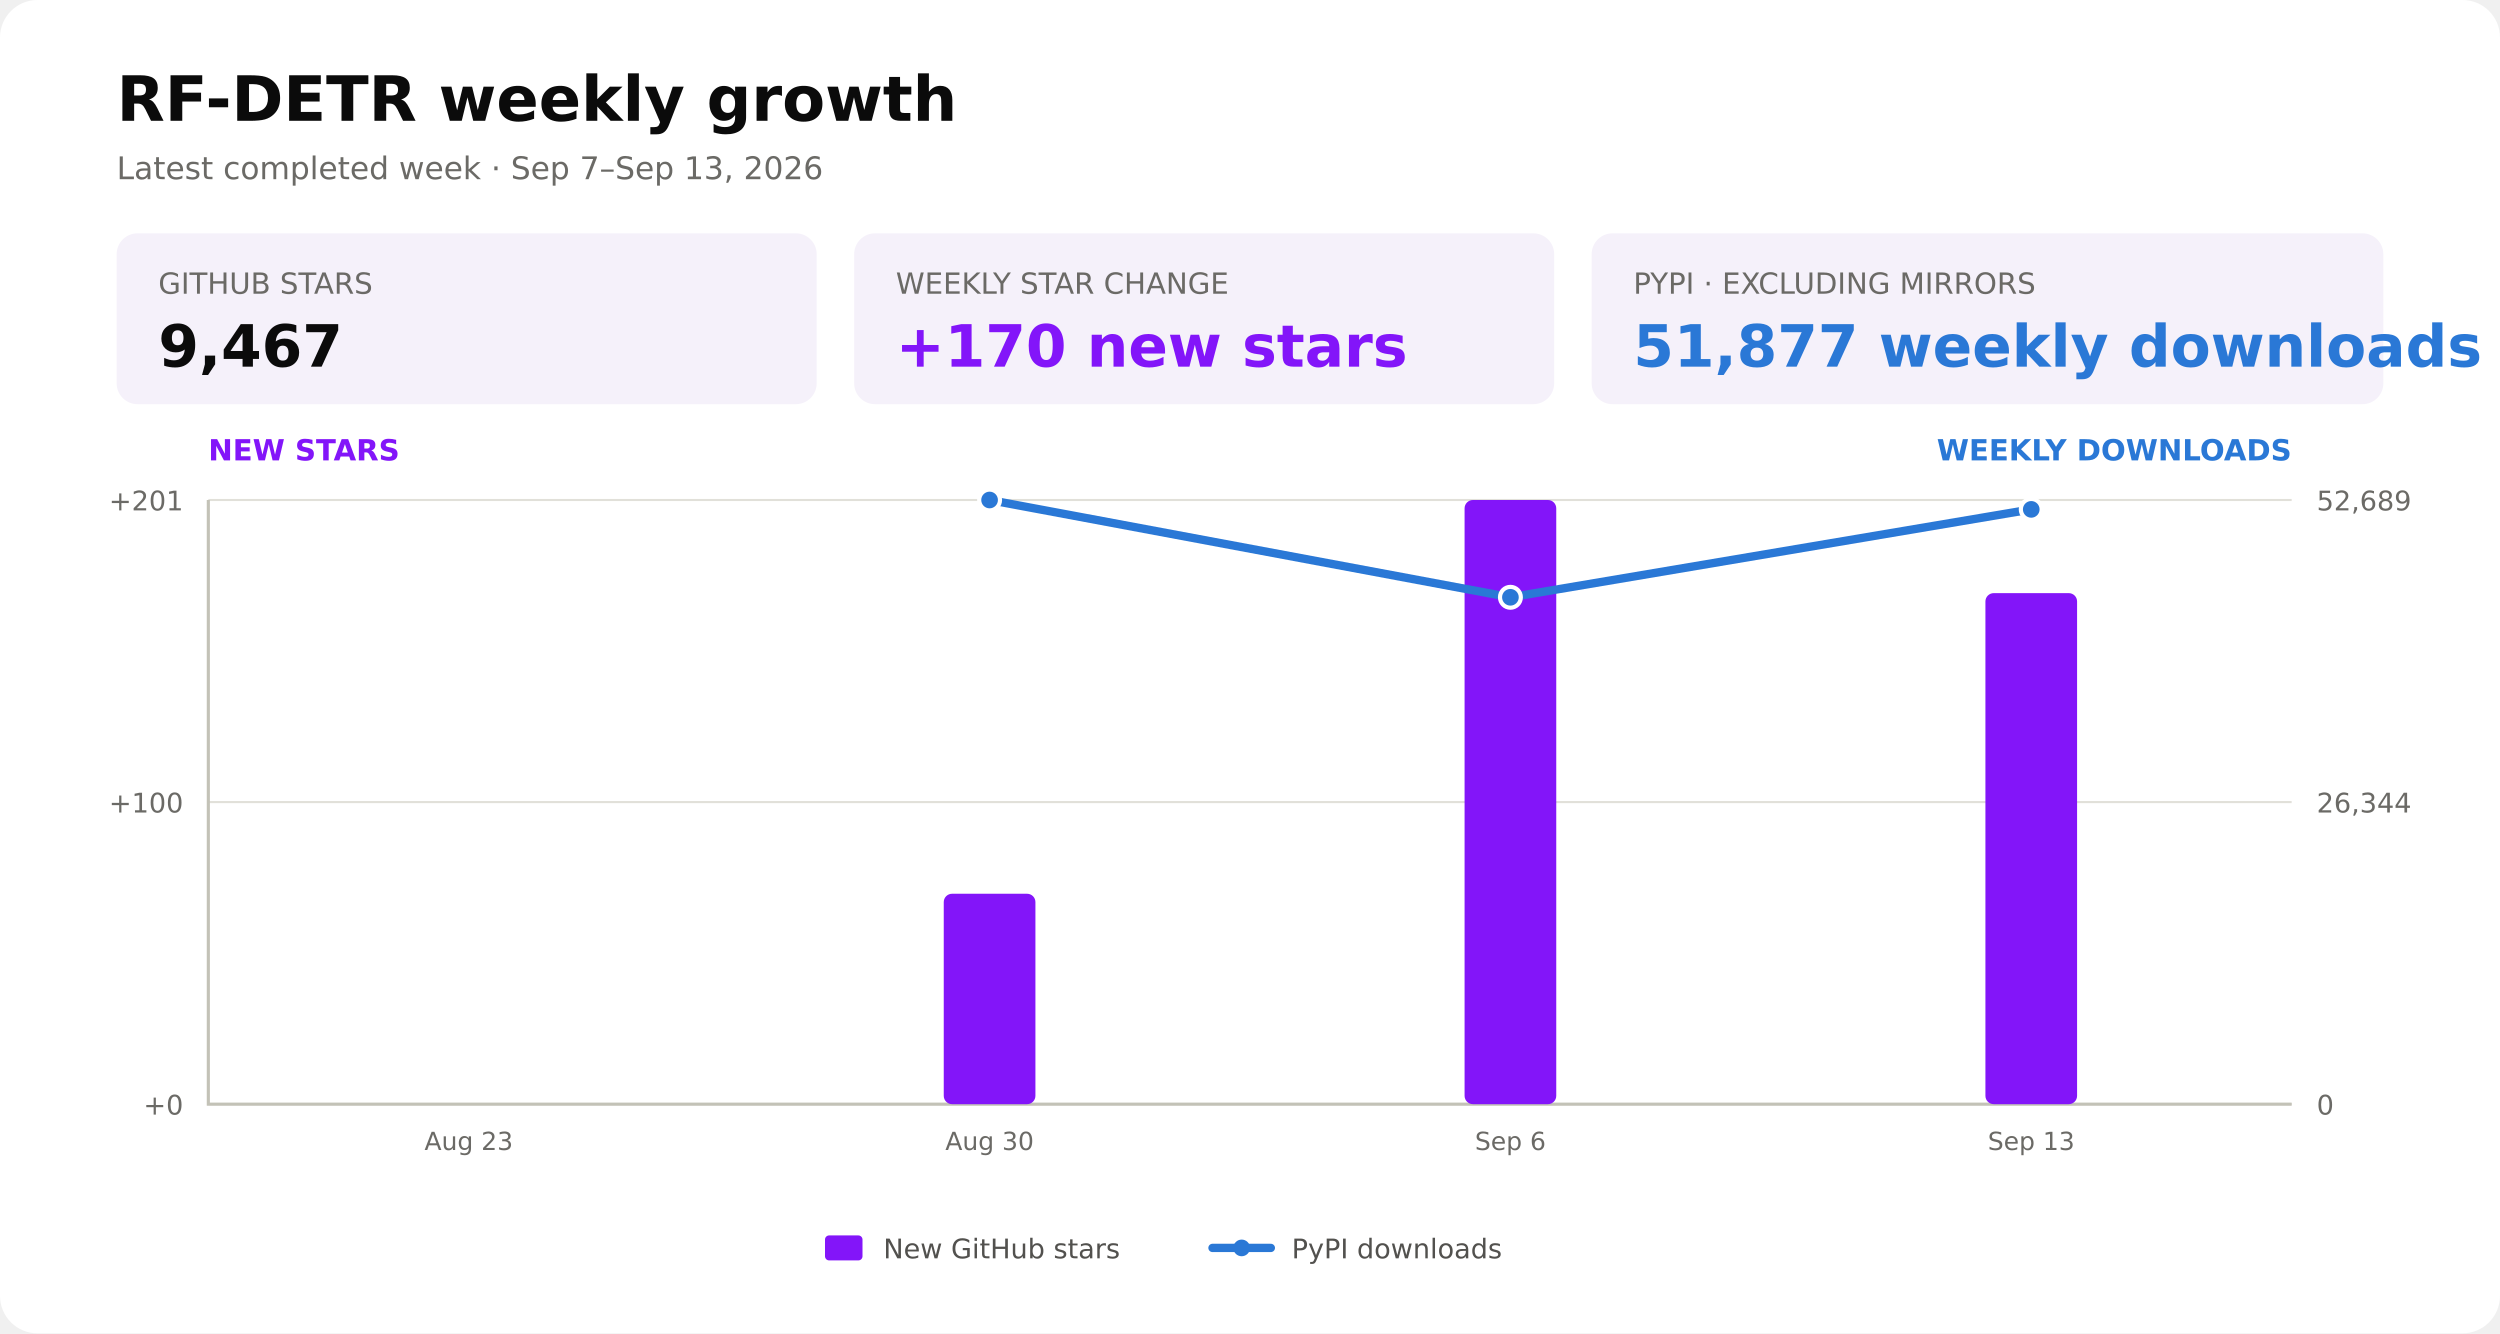
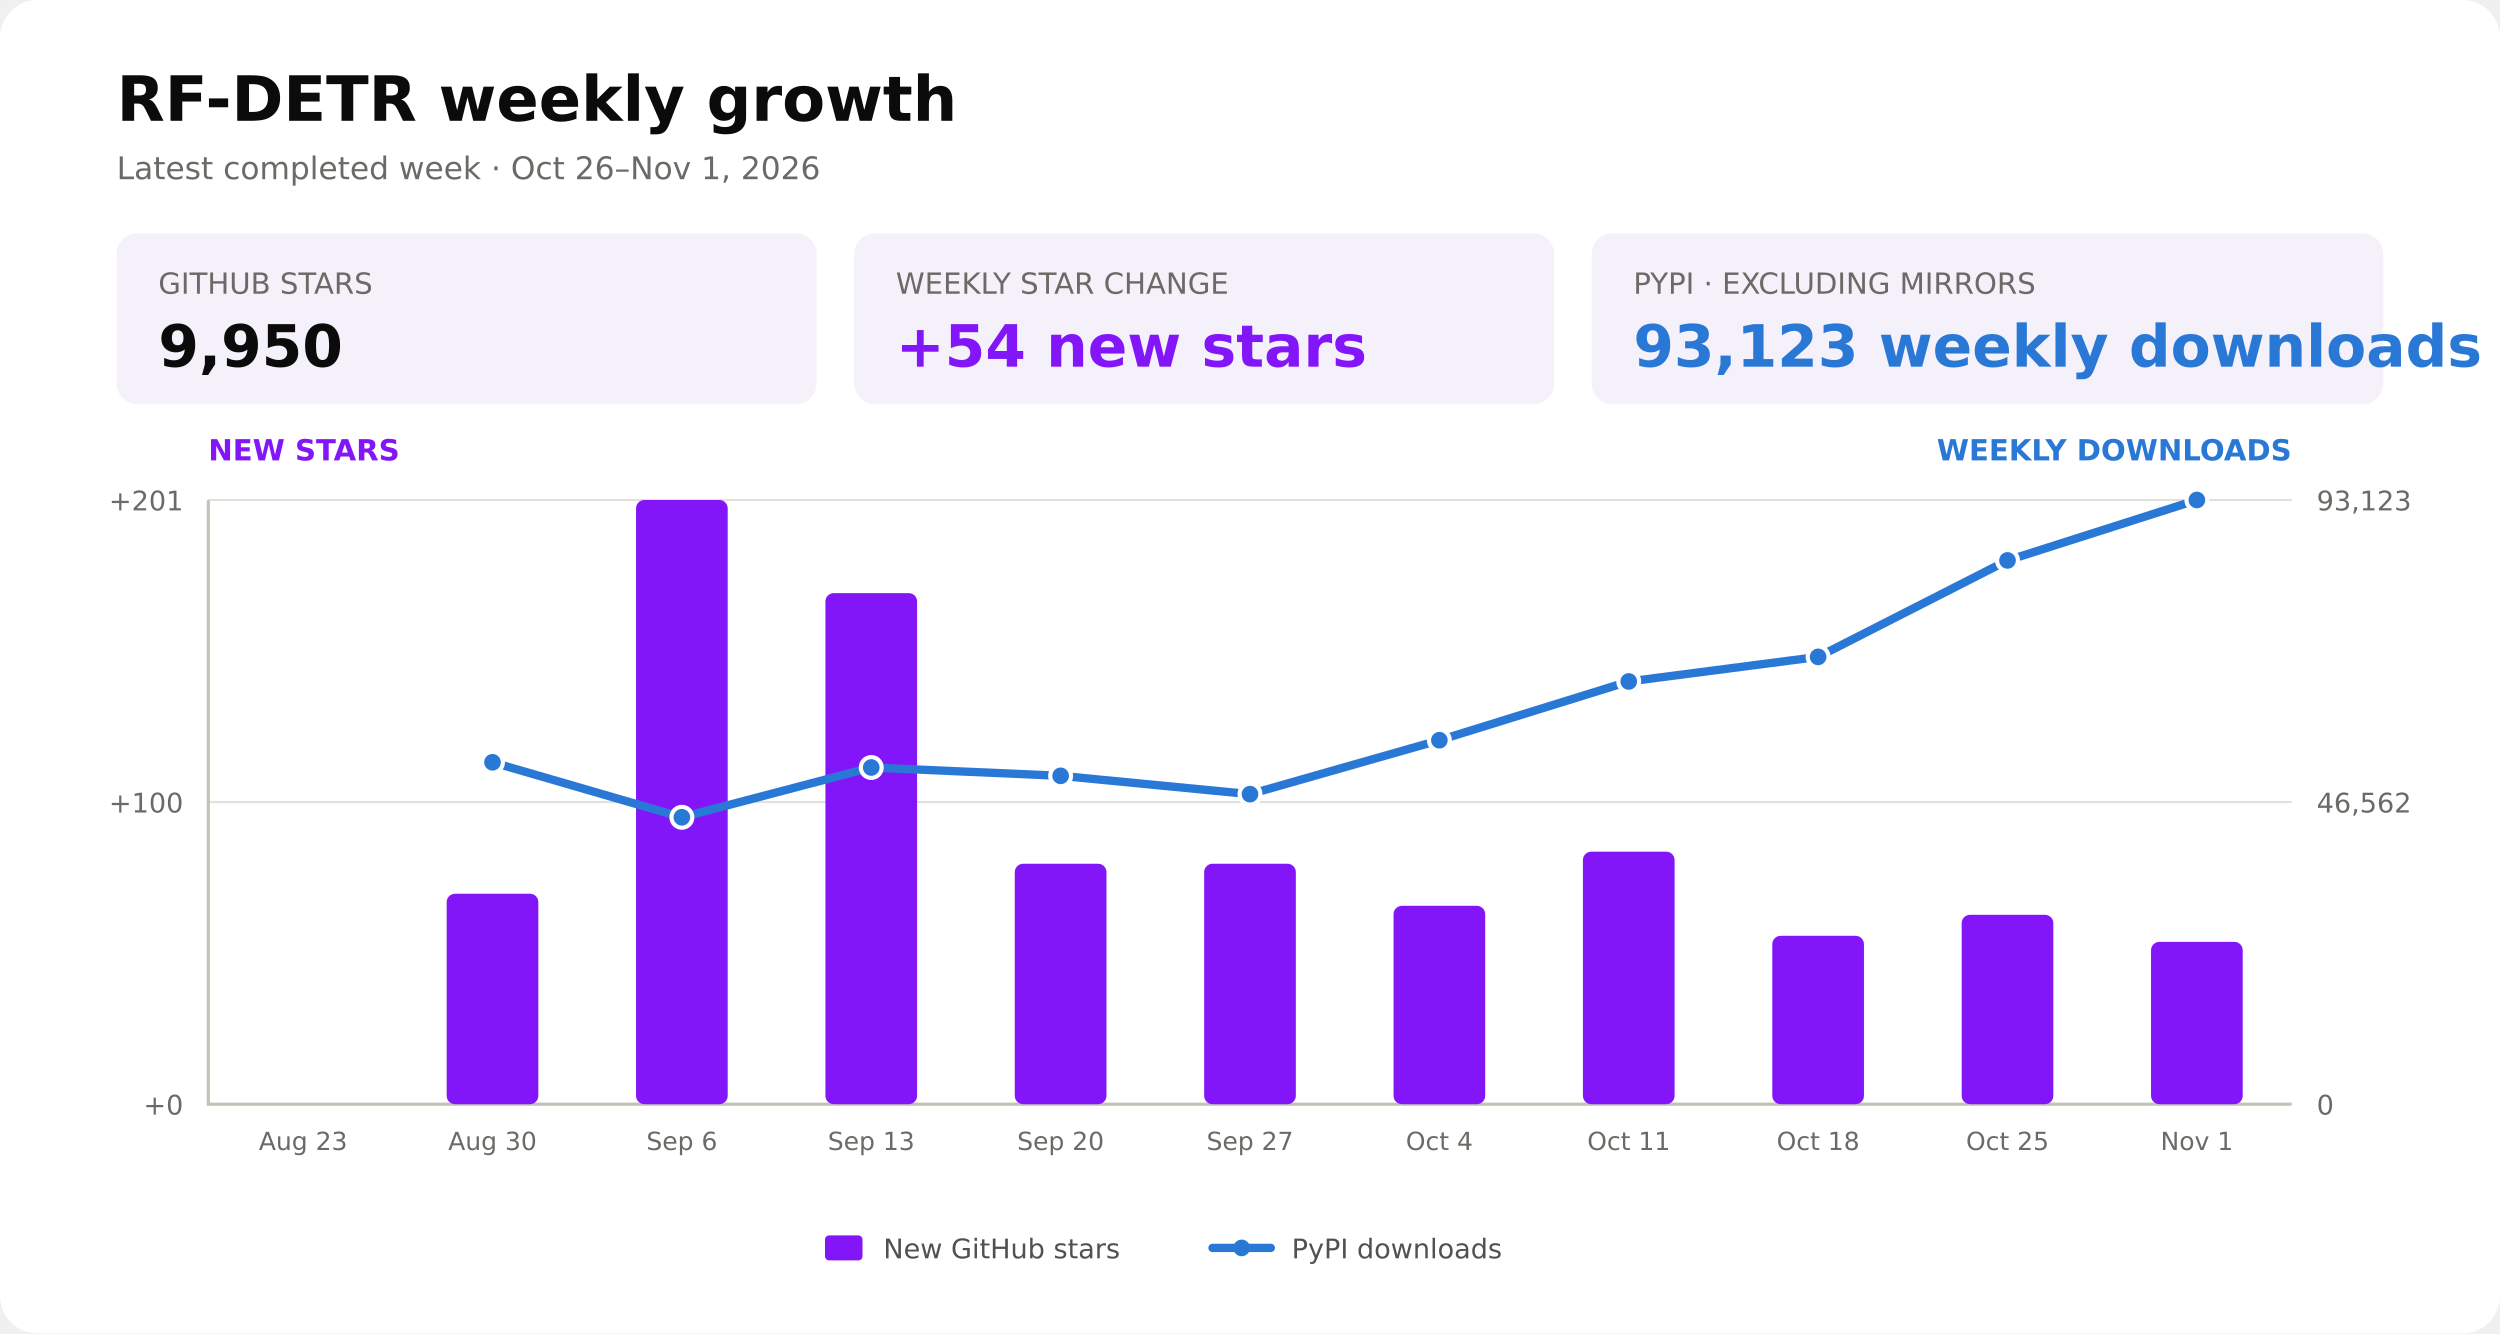
<svg xmlns="http://www.w3.org/2000/svg" width="1200" height="640" viewBox="0 0 1200 640" role="img" aria-labelledby="title description">
  <rect width="1200" height="640" rx="18" fill="#ffffff" />
  <text x="56" y="58" fill="#0b0b0b" font-family="DejaVu Sans, Arial, sans-serif" font-size="30" font-weight="700">RF-DETR weekly growth</text>
-   <text x="56" y="86" fill="#6b6a66" font-family="DejaVu Sans, Arial, sans-serif" font-size="15">Latest completed week · Sep 7–Sep 13, 2026</text>
+   <text x="56" y="86" fill="#6b6a66" font-family="DejaVu Sans, Arial, sans-serif" font-size="15">Latest completed week · Oct 26–Nov 1, 2026</text>
  <g font-family="DejaVu Sans, Arial, sans-serif">
    <rect x="56" y="112" width="336" height="82" rx="10" fill="#f5f1fa" />
    <text x="76" y="141" fill="#6b6a66" font-size="14">GITHUB STARS</text>
-     <text x="76" y="176" fill="#0b0b0b" font-size="28" font-weight="700">9,467</text>
+     <text x="76" y="176" fill="#0b0b0b" font-size="28" font-weight="700">9,950</text>
    <rect x="410" y="112" width="336" height="82" rx="10" fill="#f5f1fa" />
    <text x="430" y="141" fill="#6b6a66" font-size="14">WEEKLY STAR CHANGE</text>
-     <text x="430" y="176" fill="#8315f9" font-size="28" font-weight="700">+170 new stars</text>
+     <text x="430" y="176" fill="#8315f9" font-size="28" font-weight="700">+54 new stars</text>
    <rect x="764" y="112" width="380" height="82" rx="10" fill="#f5f1fa" />
    <text x="784" y="141" fill="#6b6a66" font-size="14">PYPI · EXCLUDING MIRRORS</text>
-     <text x="784" y="176" fill="#2a78d6" font-size="28" font-weight="700">51,877 weekly downloads</text>
+     <text x="784" y="176" fill="#2a78d6" font-size="28" font-weight="700">93,123 weekly downloads</text>
  </g>
  <g aria-hidden="true" fill="none" stroke="#e1e0d9" stroke-width="1">
    <path d="M100 530.0H1100" />
    <path d="M100 385.0H1100" />
    <path d="M100 240.0H1100" />
  </g>
  <path d="M100 240V530H1100" fill="none" stroke="#c3c2b7" stroke-width="1.5" />
  <g fill="#6b6a66" font-family="DejaVu Sans, Arial, sans-serif" font-size="13">
    <text x="88" y="535.0" text-anchor="end">+0</text>
    <text x="1112" y="535.0" text-anchor="start">0</text>
    <text x="88" y="390.0" text-anchor="end">+100</text>
-     <text x="1112" y="390.0" text-anchor="start">26,344</text>
+     <text x="1112" y="390.0" text-anchor="start">46,562</text>
    <text x="88" y="245.0" text-anchor="end">+201</text>
-     <text x="1112" y="245.0" text-anchor="start">52,689</text>
+     <text x="1112" y="245.0" text-anchor="start">93,123</text>
    <text x="100" y="221" fill="#8315f9" font-size="14" font-weight="700">NEW STARS</text>
    <text x="1100" y="221" fill="#2a78d6" font-size="14" font-weight="700" text-anchor="end">WEEKLY DOWNLOADS</text>
  </g>
  <g id="weekly-stars-bars">
-     <rect x="453.0" y="429.0" width="44.0" height="101.0" rx="4" fill="#8315f9" />
-     <rect x="703.0" y="240.0" width="44.0" height="290.0" rx="4" fill="#8315f9" />
-     <rect x="953.0" y="284.7" width="44.0" height="245.3" rx="4" fill="#8315f9" />
+     <rect x="214.4" y="429.0" width="44.0" height="101.0" rx="4" fill="#8315f9" />
+     <rect x="305.3" y="240.0" width="44.0" height="290.0" rx="4" fill="#8315f9" />
+     <rect x="396.2" y="284.7" width="44.0" height="245.3" rx="4" fill="#8315f9" />
+     <rect x="487.1" y="414.6" width="44.0" height="115.4" rx="4" fill="#8315f9" />
+     <rect x="578.0" y="414.6" width="44.0" height="115.4" rx="4" fill="#8315f9" />
+     <rect x="668.9" y="434.8" width="44.0" height="95.2" rx="4" fill="#8315f9" />
+     <rect x="759.8" y="408.8" width="44.0" height="121.2" rx="4" fill="#8315f9" />
+     <rect x="850.7" y="449.2" width="44.0" height="80.8" rx="4" fill="#8315f9" />
+     <rect x="941.6" y="439.1" width="44.0" height="90.9" rx="4" fill="#8315f9" />
+     <rect x="1032.5" y="452.1" width="44.0" height="77.9" rx="4" fill="#8315f9" />
  </g>
  <g id="weekly-downloads-line">
-     <polyline points="475.0,240.0 725.0,286.7 975.0,244.5" fill="none" stroke="#2a78d6" stroke-width="4" stroke-linecap="round" stroke-linejoin="round" />
-     <circle cx="475.0" cy="240.0" r="5" fill="#2a78d6" stroke="#ffffff" stroke-width="2" />
-     <circle cx="725.0" cy="286.7" r="5" fill="#2a78d6" stroke="#ffffff" stroke-width="2" />
-     <circle cx="975.0" cy="244.5" r="5" fill="#2a78d6" stroke="#ffffff" stroke-width="2" />
+     <polyline points="236.4,365.9 327.3,392.3 418.2,368.4 509.1,372.4 600.0,381.2 690.9,355.3 781.8,327.1 872.7,315.3 963.6,269.0 1054.5,240.0" fill="none" stroke="#2a78d6" stroke-width="4" stroke-linecap="round" stroke-linejoin="round" />
+     <circle cx="236.4" cy="365.9" r="5" fill="#2a78d6" stroke="#ffffff" stroke-width="2" />
+     <circle cx="327.3" cy="392.3" r="5" fill="#2a78d6" stroke="#ffffff" stroke-width="2" />
+     <circle cx="418.2" cy="368.4" r="5" fill="#2a78d6" stroke="#ffffff" stroke-width="2" />
+     <circle cx="509.1" cy="372.4" r="5" fill="#2a78d6" stroke="#ffffff" stroke-width="2" />
+     <circle cx="600.0" cy="381.2" r="5" fill="#2a78d6" stroke="#ffffff" stroke-width="2" />
+     <circle cx="690.9" cy="355.3" r="5" fill="#2a78d6" stroke="#ffffff" stroke-width="2" />
+     <circle cx="781.8" cy="327.1" r="5" fill="#2a78d6" stroke="#ffffff" stroke-width="2" />
+     <circle cx="872.7" cy="315.3" r="5" fill="#2a78d6" stroke="#ffffff" stroke-width="2" />
+     <circle cx="963.6" cy="269.0" r="5" fill="#2a78d6" stroke="#ffffff" stroke-width="2" />
+     <circle cx="1054.5" cy="240.0" r="5" fill="#2a78d6" stroke="#ffffff" stroke-width="2" />
  </g>
  <g fill="#6b6a66" font-family="DejaVu Sans, Arial, sans-serif" font-size="12" text-anchor="middle">
-     <text x="225.0" y="552">Aug 23</text>
-     <text x="475.0" y="552">Aug 30</text>
-     <text x="725.0" y="552">Sep 6</text>
-     <text x="975.0" y="552">Sep 13</text>
+     <text x="145.5" y="552">Aug 23</text>
+     <text x="236.4" y="552">Aug 30</text>
+     <text x="327.3" y="552">Sep 6</text>
+     <text x="418.2" y="552">Sep 13</text>
+     <text x="509.1" y="552">Sep 20</text>
+     <text x="600.0" y="552">Sep 27</text>
+     <text x="690.9" y="552">Oct 4</text>
+     <text x="781.8" y="552">Oct 11</text>
+     <text x="872.7" y="552">Oct 18</text>
+     <text x="963.6" y="552">Oct 25</text>
+     <text x="1054.5" y="552">Nov 1</text>
  </g>
  <g font-family="DejaVu Sans, Arial, sans-serif" font-size="13" fill="#52514e">
    <rect x="396" y="593" width="18" height="12" rx="2" fill="#8315f9" />
    <text x="424" y="604">New GitHub stars</text>
    <path d="M582 599H610" fill="none" stroke="#2a78d6" stroke-width="4" stroke-linecap="round" />
    <circle cx="596" cy="599" r="4" fill="#2a78d6" />
    <text x="620" y="604">PyPI downloads</text>
  </g>
</svg>
